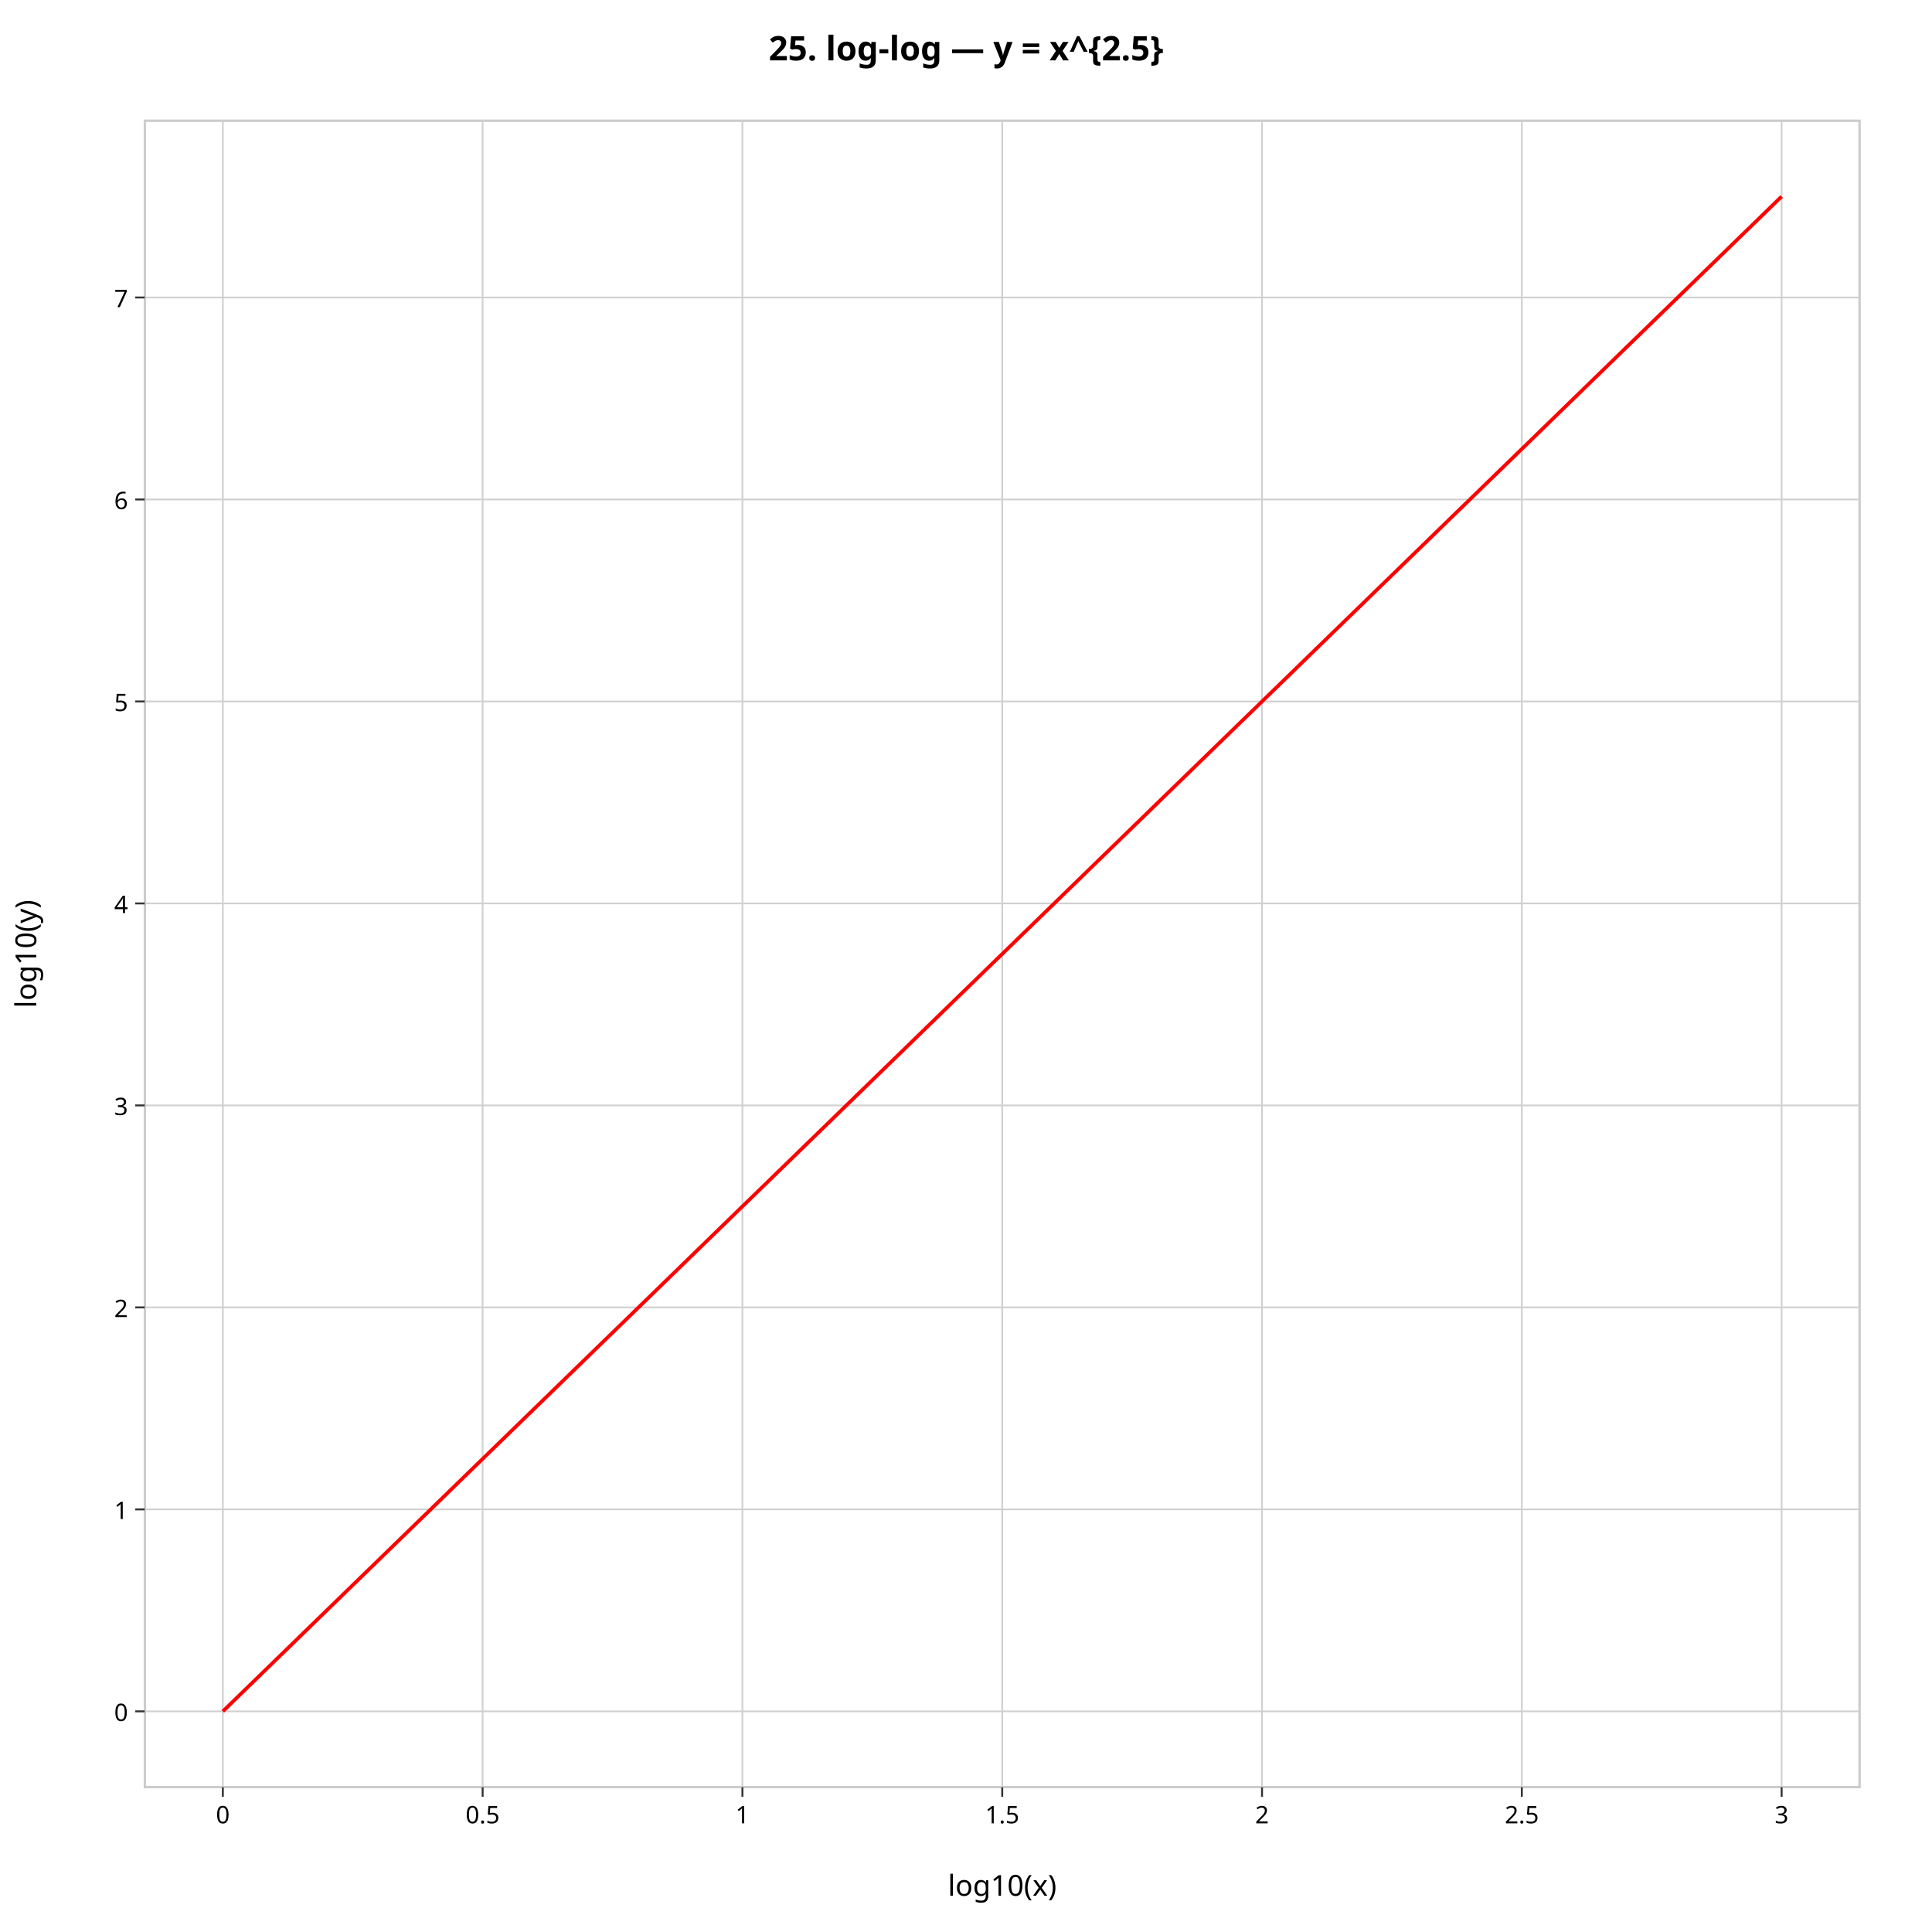
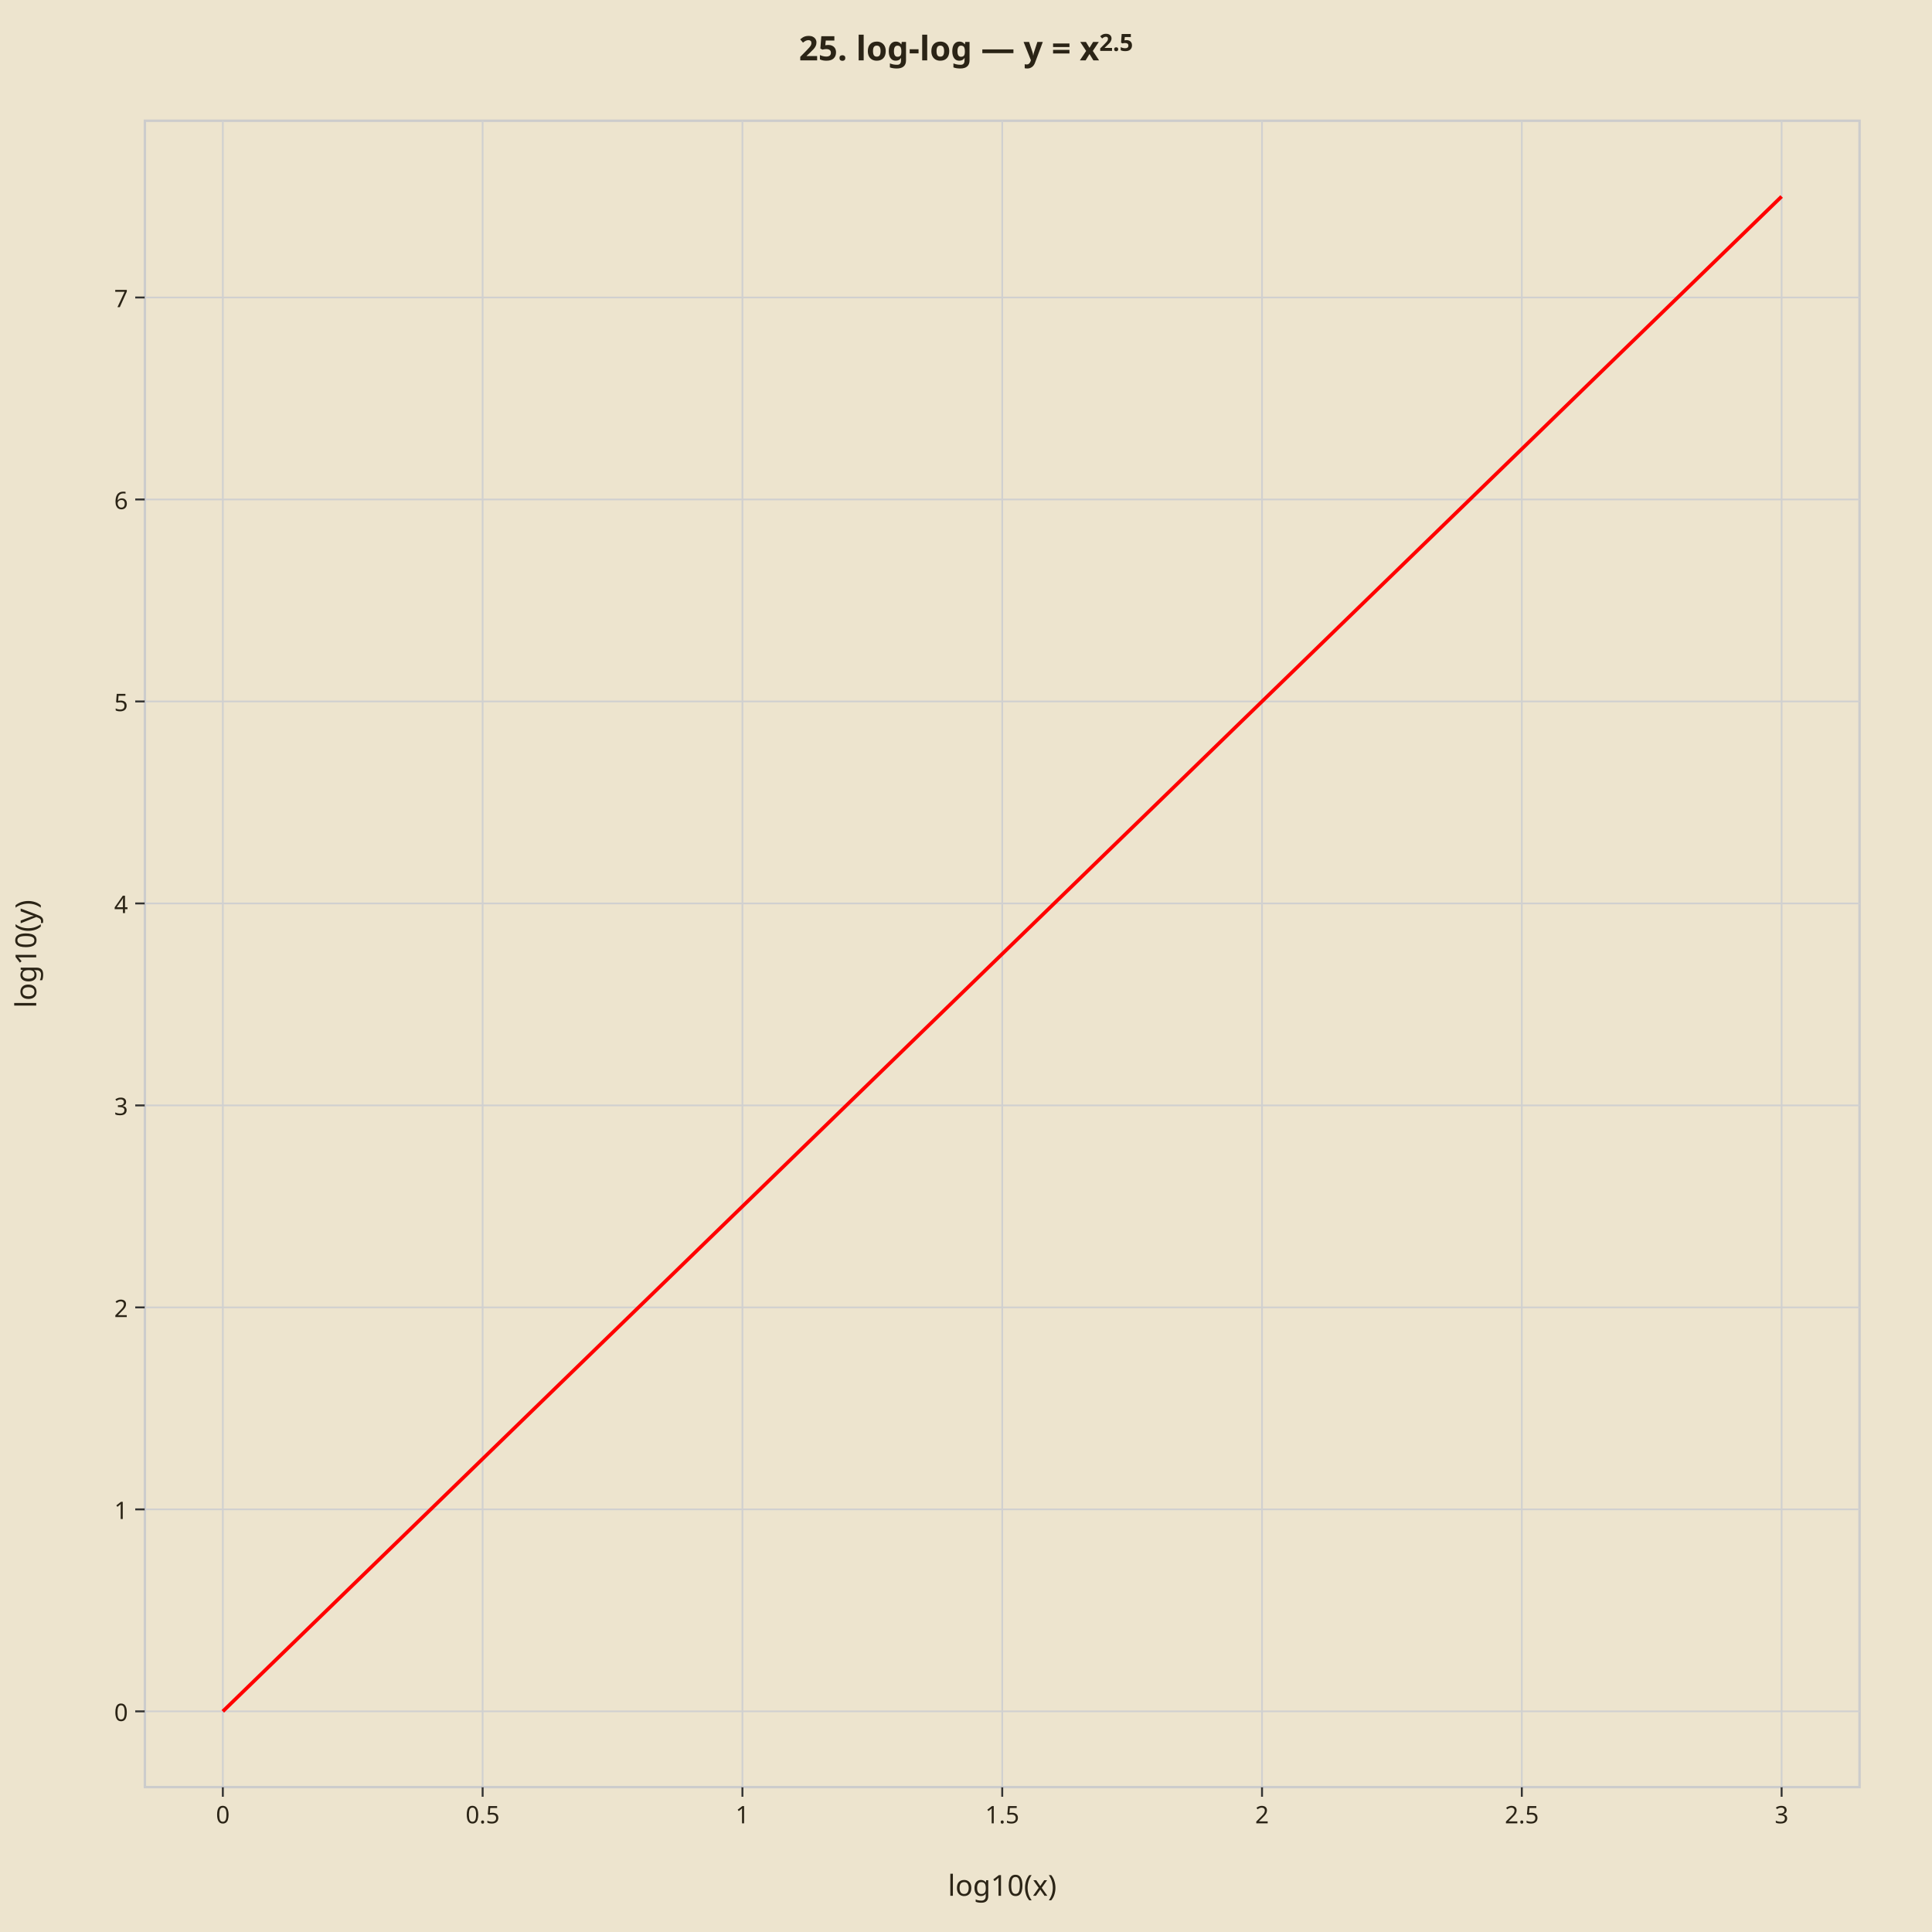
<svg xmlns="http://www.w3.org/2000/svg" width="800" height="800" viewBox="0 0 800 800">
-   <rect x="0" y="0" width="800" height="800" fill="white" />
+   <style>text{fill:#2b2416;}</style>
+   <rect x="0" y="0" width="800" height="800" fill="#ede4ce" />
  <rect x="60" y="50" width="710" height="690" fill="none" stroke="#ccc" />
-   <text x="400" y="25" text-anchor="middle" font-family="sans-serif" font-size="14" font-weight="bold">25. log-log — y = x^{2.5}</text>
+   <text x="400" y="25" text-anchor="middle" font-family="sans-serif" font-size="14" font-weight="bold">25. log-log — y = x<tspan baseline-shift="super" font-size="70%">2.5</tspan>
+   </text>
  <text x="415" y="785" text-anchor="middle" font-family="sans-serif" font-size="12">log10(x)</text>
  <text x="15" y="395" text-anchor="middle" font-family="sans-serif" font-size="12" transform="rotate(-90 15 395)">log10(y)</text>
  <text x="92.273" y="755" text-anchor="middle" font-family="sans-serif" font-size="10">0</text>
  <line x1="92.273" y1="740" x2="92.273" y2="744" stroke="#333" stroke-width="0.8" />
  <line x1="92.273" y1="50" x2="92.273" y2="740" stroke="#d0d0d0" stroke-width="0.7" />
  <text x="199.848" y="755" text-anchor="middle" font-family="sans-serif" font-size="10">0.5</text>
  <line x1="199.848" y1="740" x2="199.848" y2="744" stroke="#333" stroke-width="0.8" />
  <line x1="199.848" y1="50" x2="199.848" y2="740" stroke="#d0d0d0" stroke-width="0.7" />
  <text x="307.424" y="755" text-anchor="middle" font-family="sans-serif" font-size="10">1</text>
  <line x1="307.424" y1="740" x2="307.424" y2="744" stroke="#333" stroke-width="0.8" />
  <line x1="307.424" y1="50" x2="307.424" y2="740" stroke="#d0d0d0" stroke-width="0.7" />
  <text x="415" y="755" text-anchor="middle" font-family="sans-serif" font-size="10">1.5</text>
  <line x1="415" y1="740" x2="415" y2="744" stroke="#333" stroke-width="0.8" />
  <line x1="415" y1="50" x2="415" y2="740" stroke="#d0d0d0" stroke-width="0.7" />
  <text x="522.576" y="755" text-anchor="middle" font-family="sans-serif" font-size="10">2</text>
  <line x1="522.576" y1="740" x2="522.576" y2="744" stroke="#333" stroke-width="0.8" />
  <line x1="522.576" y1="50" x2="522.576" y2="740" stroke="#d0d0d0" stroke-width="0.7" />
  <text x="630.152" y="755" text-anchor="middle" font-family="sans-serif" font-size="10">2.5</text>
  <line x1="630.152" y1="740" x2="630.152" y2="744" stroke="#333" stroke-width="0.8" />
  <line x1="630.152" y1="50" x2="630.152" y2="740" stroke="#d0d0d0" stroke-width="0.7" />
  <text x="737.727" y="755" text-anchor="middle" font-family="sans-serif" font-size="10">3</text>
  <line x1="737.727" y1="740" x2="737.727" y2="744" stroke="#333" stroke-width="0.8" />
  <line x1="737.727" y1="50" x2="737.727" y2="740" stroke="#d0d0d0" stroke-width="0.7" />
  <text x="53" y="712.636" text-anchor="end" font-family="sans-serif" font-size="10">0</text>
  <line x1="56" y1="708.636" x2="60" y2="708.636" stroke="#333" stroke-width="0.8" />
  <line x1="60" y1="708.636" x2="770" y2="708.636" stroke="#d0d0d0" stroke-width="0.7" />
  <text x="53" y="629" text-anchor="end" font-family="sans-serif" font-size="10">1</text>
  <line x1="56" y1="625" x2="60" y2="625" stroke="#333" stroke-width="0.8" />
  <line x1="60" y1="625" x2="770" y2="625" stroke="#d0d0d0" stroke-width="0.7" />
  <text x="53" y="545.364" text-anchor="end" font-family="sans-serif" font-size="10">2</text>
  <line x1="56" y1="541.364" x2="60" y2="541.364" stroke="#333" stroke-width="0.8" />
  <line x1="60" y1="541.364" x2="770" y2="541.364" stroke="#d0d0d0" stroke-width="0.7" />
  <text x="53" y="461.727" text-anchor="end" font-family="sans-serif" font-size="10">3</text>
  <line x1="56" y1="457.727" x2="60" y2="457.727" stroke="#333" stroke-width="0.8" />
  <line x1="60" y1="457.727" x2="770" y2="457.727" stroke="#d0d0d0" stroke-width="0.7" />
  <text x="53" y="378.091" text-anchor="end" font-family="sans-serif" font-size="10">4</text>
  <line x1="56" y1="374.091" x2="60" y2="374.091" stroke="#333" stroke-width="0.8" />
  <line x1="60" y1="374.091" x2="770" y2="374.091" stroke="#d0d0d0" stroke-width="0.7" />
  <text x="53" y="294.455" text-anchor="end" font-family="sans-serif" font-size="10">5</text>
  <line x1="56" y1="290.455" x2="60" y2="290.455" stroke="#333" stroke-width="0.8" />
  <line x1="60" y1="290.455" x2="770" y2="290.455" stroke="#d0d0d0" stroke-width="0.7" />
  <text x="53" y="210.818" text-anchor="end" font-family="sans-serif" font-size="10">6</text>
  <line x1="56" y1="206.818" x2="60" y2="206.818" stroke="#333" stroke-width="0.8" />
  <line x1="60" y1="206.818" x2="770" y2="206.818" stroke="#d0d0d0" stroke-width="0.7" />
  <text x="53" y="127.182" text-anchor="end" font-family="sans-serif" font-size="10">7</text>
  <line x1="56" y1="123.182" x2="60" y2="123.182" stroke="#333" stroke-width="0.8" />
  <line x1="60" y1="123.182" x2="770" y2="123.182" stroke="#d0d0d0" stroke-width="0.7" />
  <defs>
    <clipPath id="plot">
      <rect x="60" y="50" width="710" height="690" />
    </clipPath>
  </defs>
  <g clip-path="url(#plot)">
    <polyline points="92.27,708.64 105.45,695.83 118.62,683.03 131.79,670.23 144.96,657.43 158.14,644.63 171.31,631.83 184.48,619.03 197.65,606.22 210.83,593.42 224.00,580.62 237.17,567.82 250.34,555.02 263.52,542.22 276.69,529.42 289.86,516.61 303.03,503.81 316.21,491.01 329.38,478.21 342.55,465.41 355.72,452.61 368.90,439.81 382.07,427.00 395.24,414.20 408.41,401.40 421.59,388.60 434.76,375.80 447.93,363.00 461.10,350.19 474.28,337.39 487.45,324.59 500.62,311.79 513.79,298.99 526.97,286.19 540.14,273.39 553.31,260.58 566.48,247.78 579.66,234.98 592.83,222.18 606.00,209.38 619.17,196.58 632.35,183.78 645.52,170.97 658.69,158.17 671.86,145.37 685.04,132.57 698.21,119.77 711.38,106.97 724.55,94.17 737.73,81.36" fill="none" stroke="#FF0000" stroke-width="1.5" />
  </g>
</svg>
